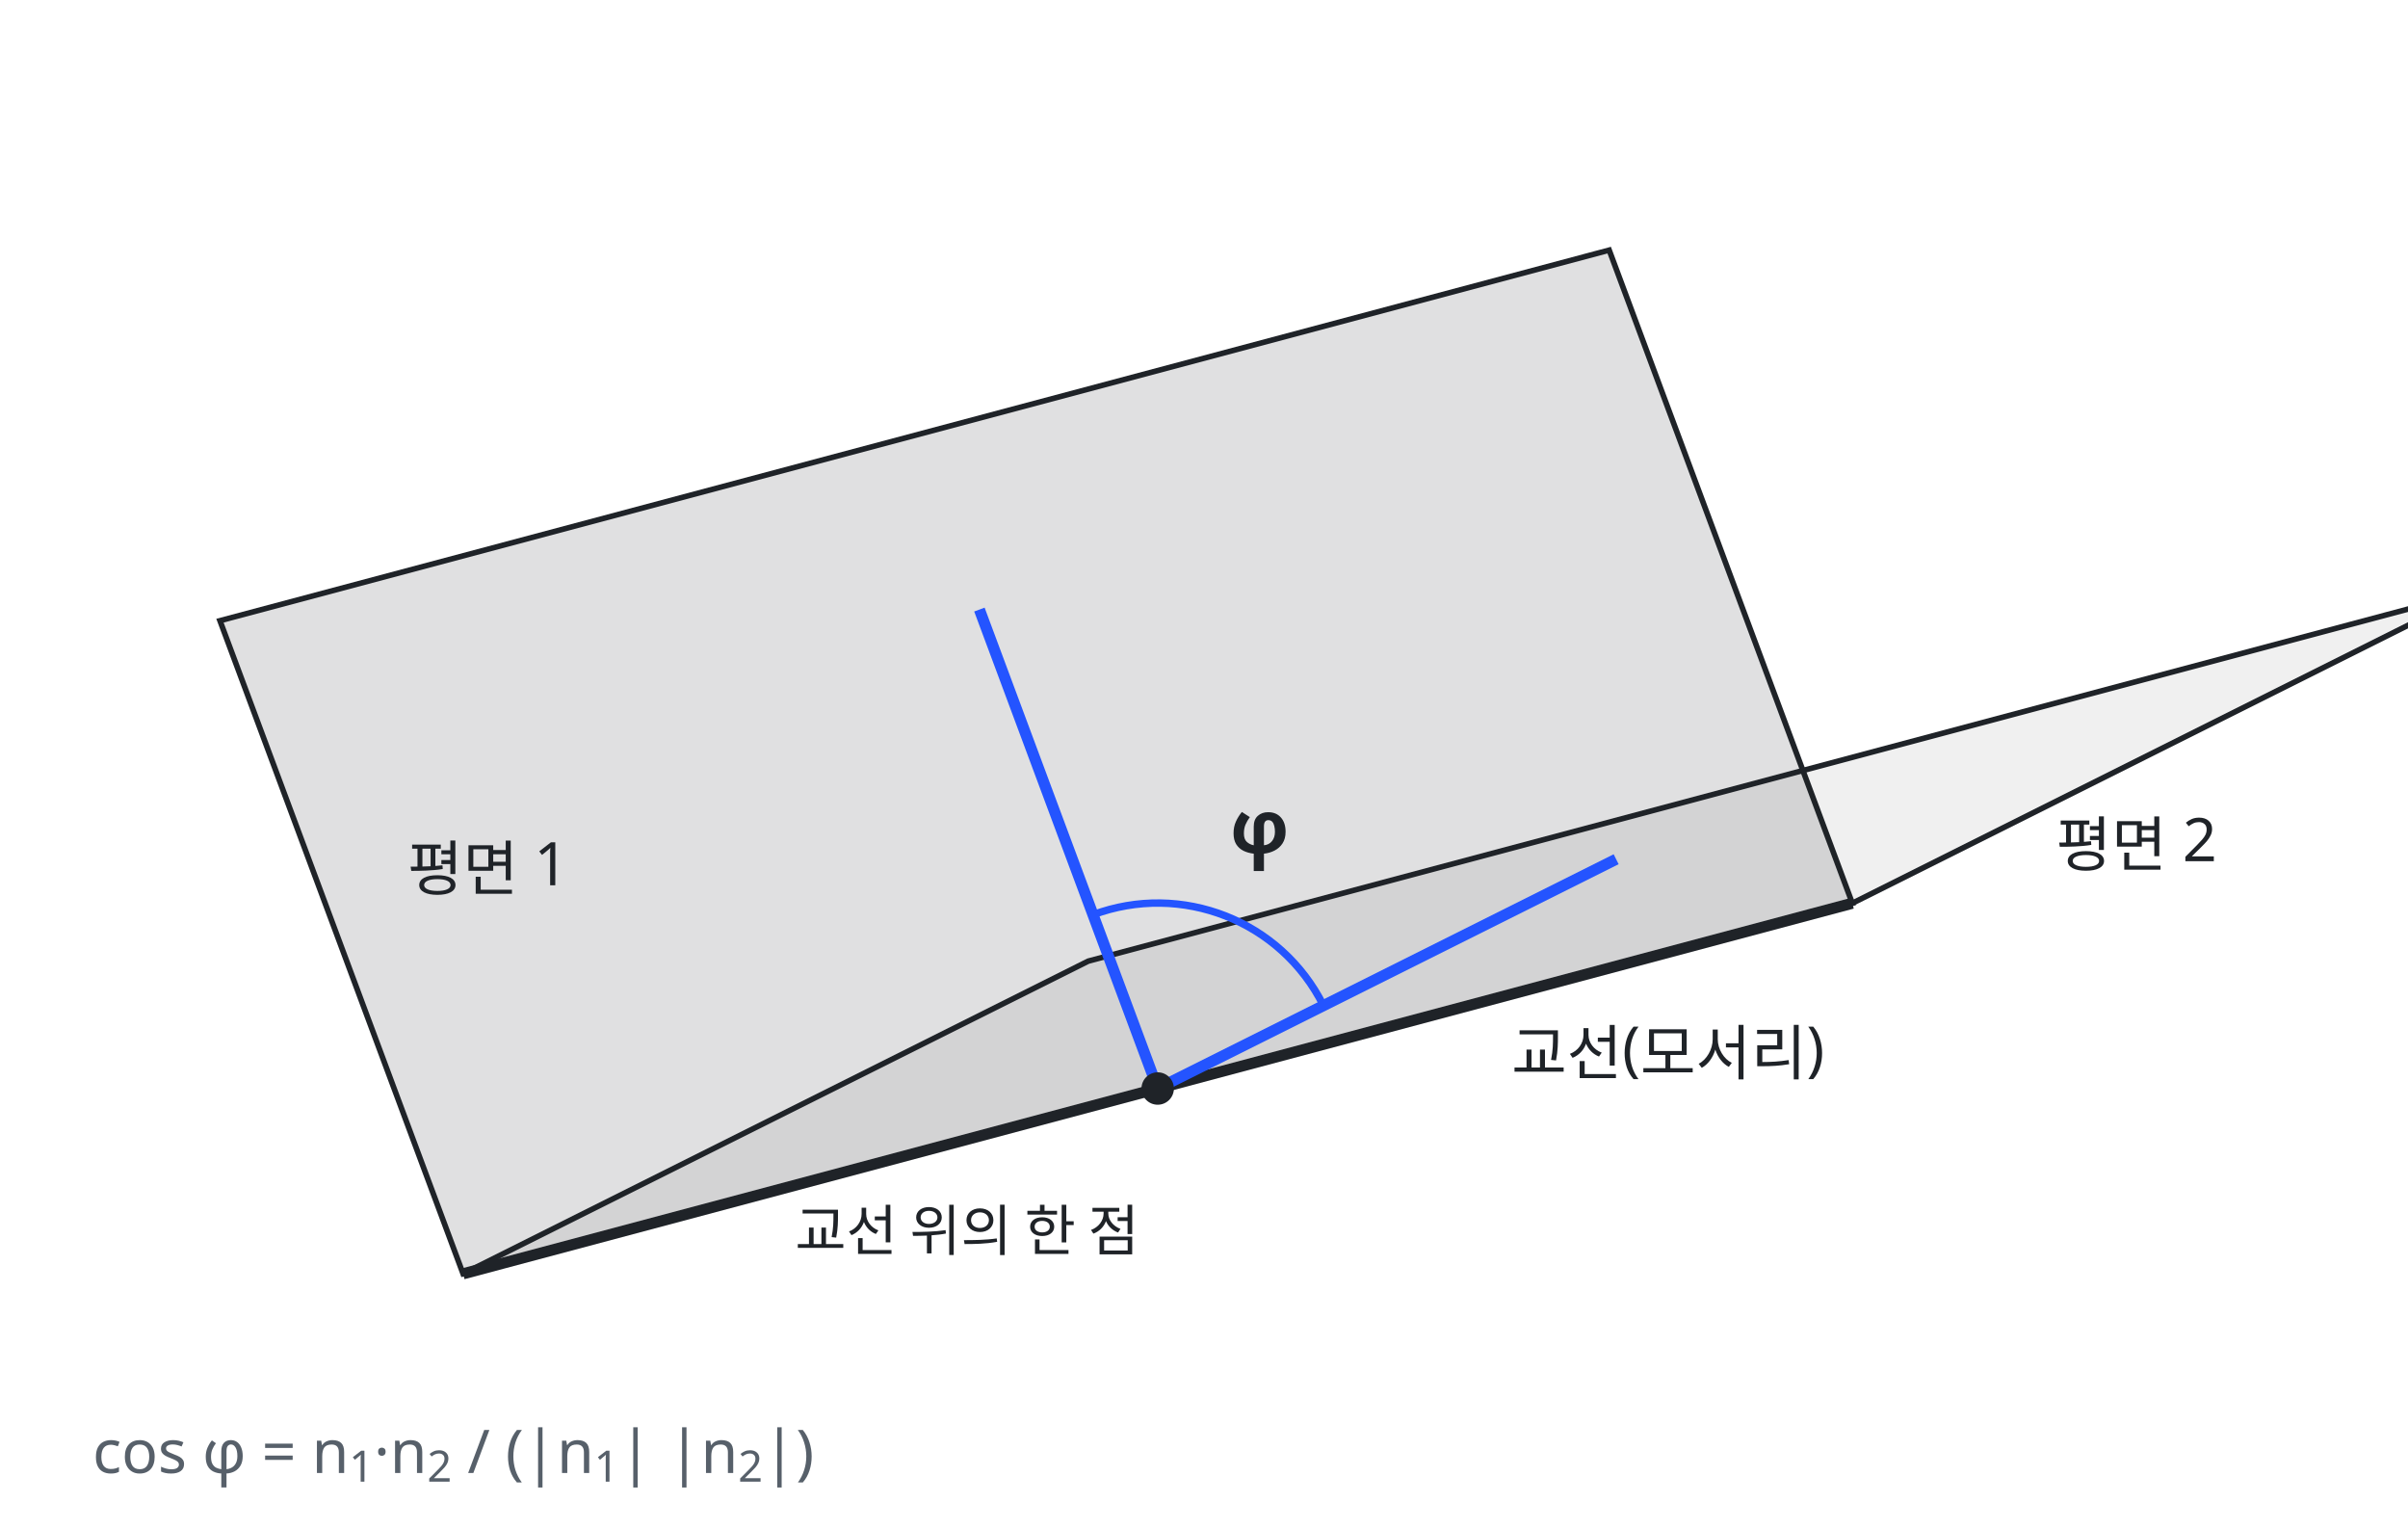
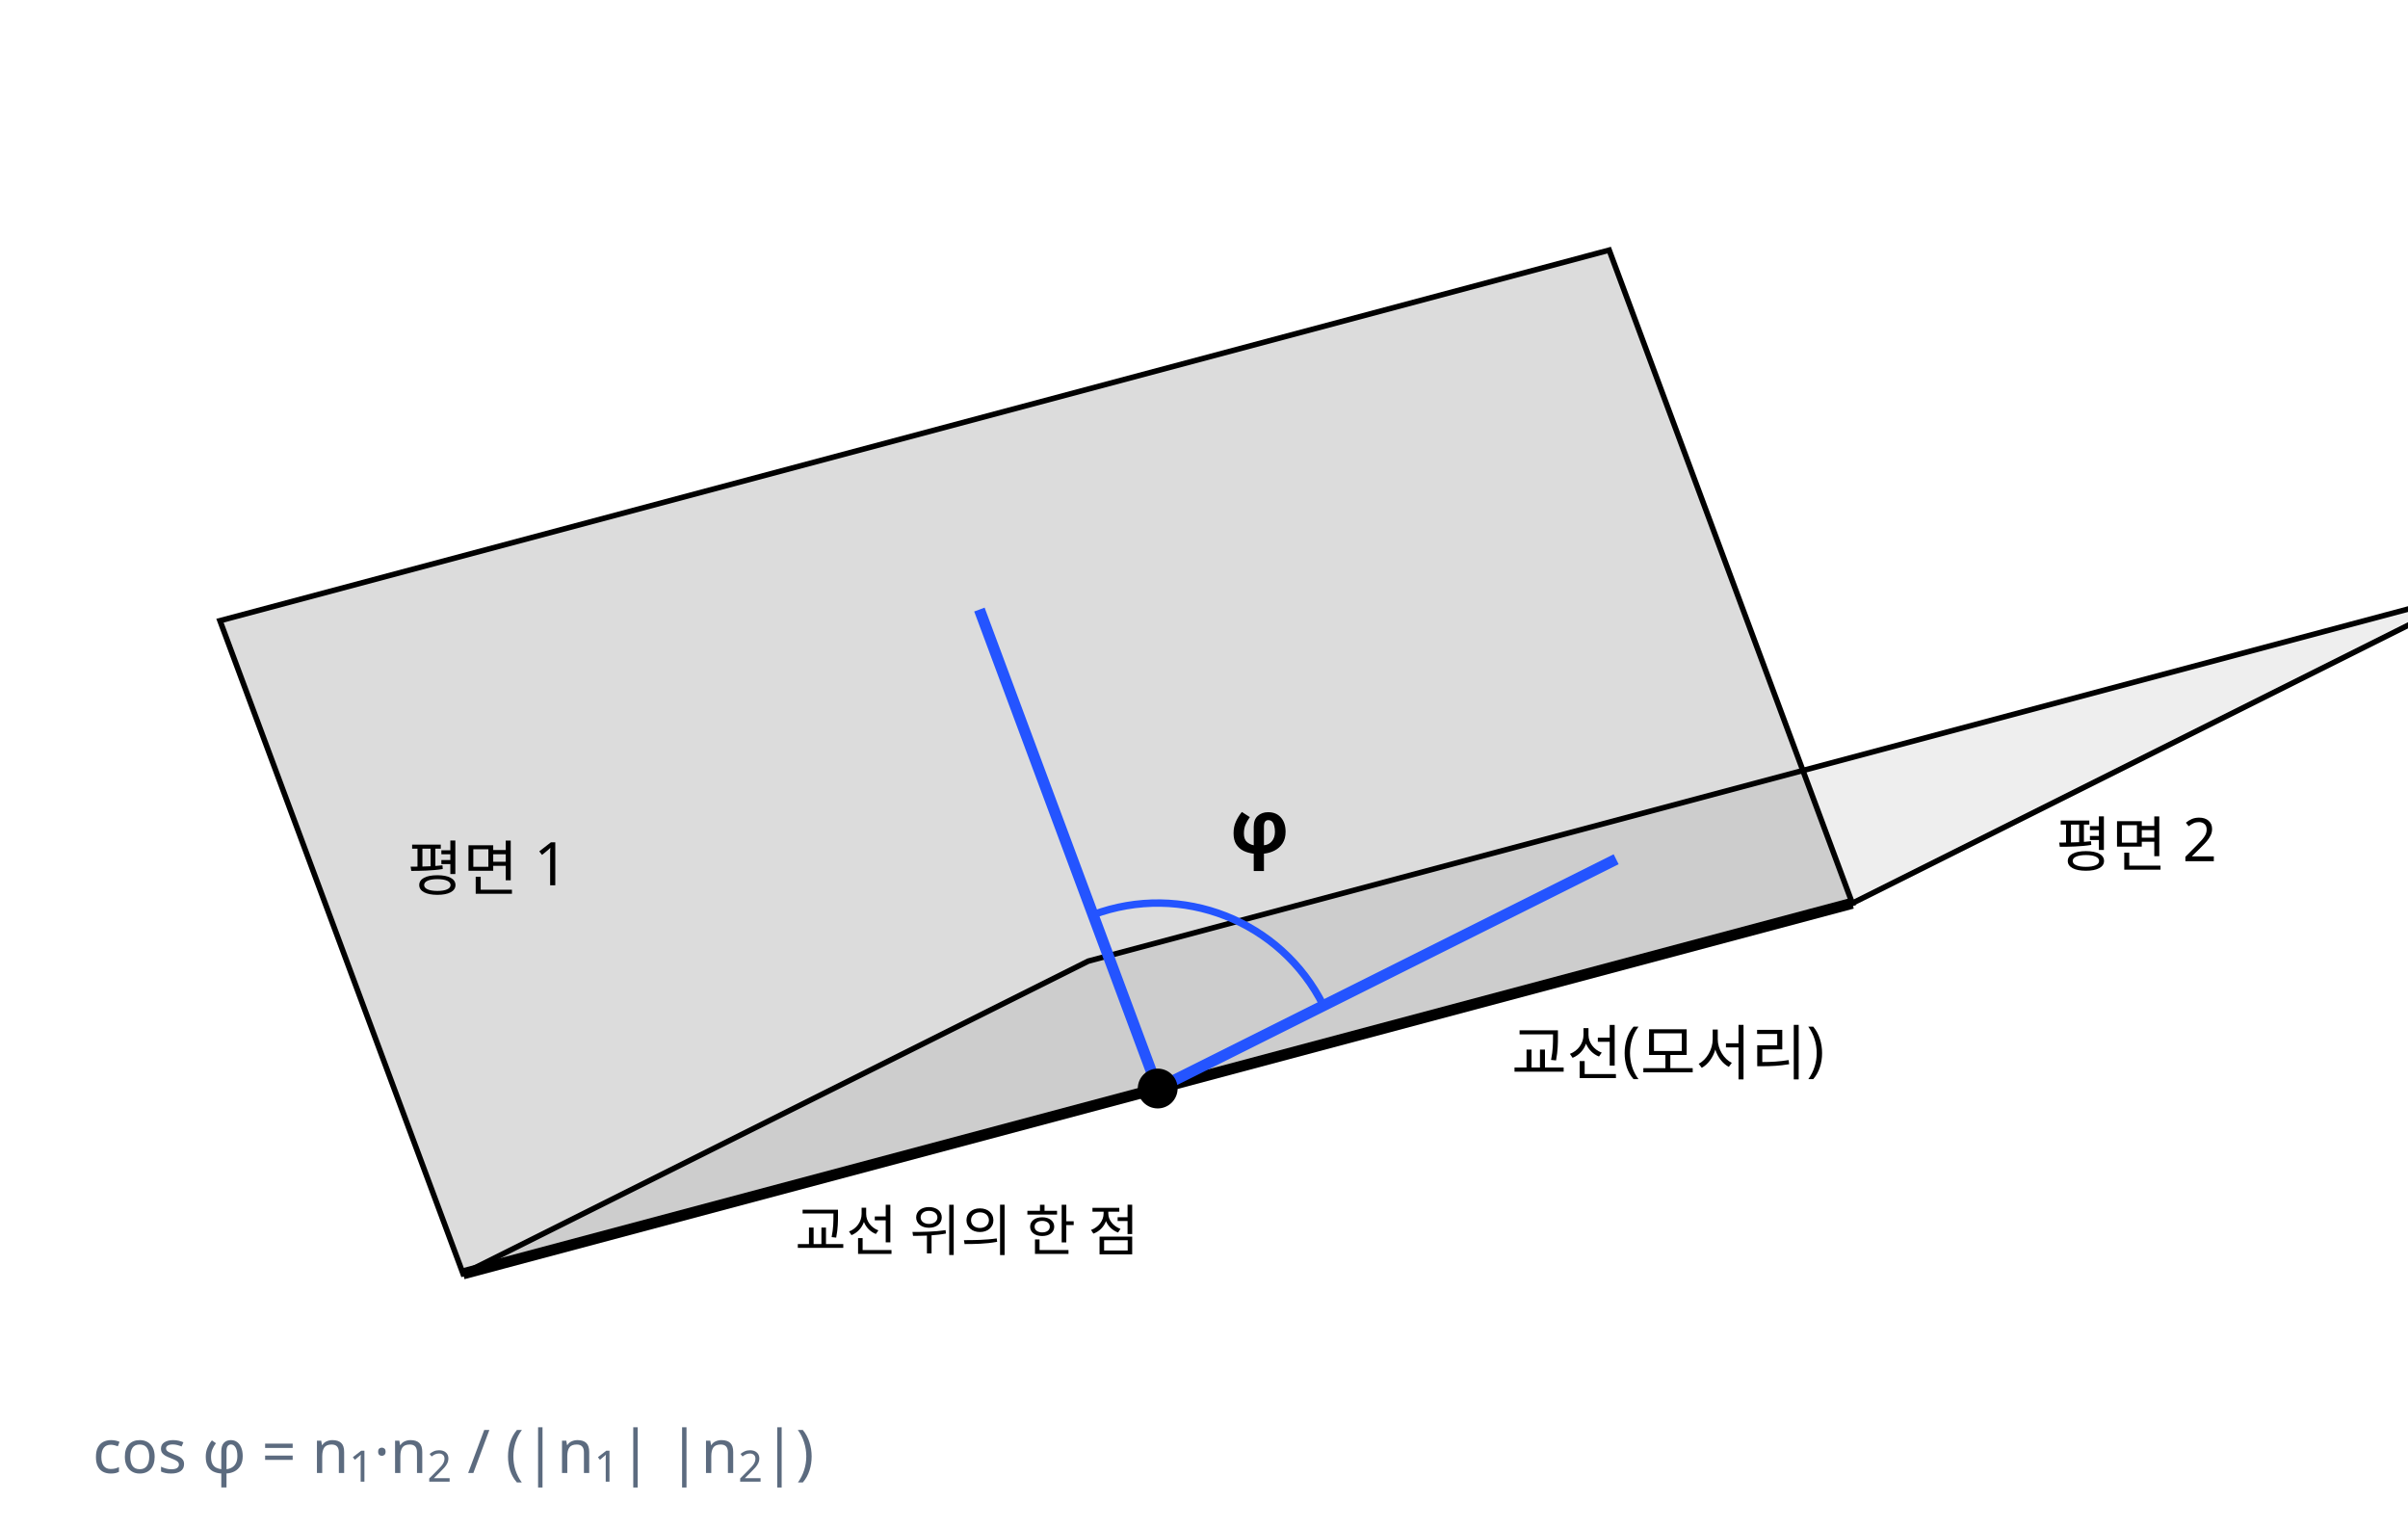
- <svg xmlns="http://www.w3.org/2000/svg" class="illus" viewBox="0 0 520 330" style="max-width:520px;color:var(--text,#1f2328)" role="img" aria-label="이면각: 두 평면이 교선을 따라 이루는 각" font-family="'Pretendard','Noto Sans KR','Apple SD Gothic Neo',sans-serif" font-size="13" fill="currentColor">
-   <defs>
-     <marker id="dihedral-angle-ar" viewBox="0 0 10 10" refX="9" refY="5" markerWidth="7" markerHeight="7" orient="auto-start-reverse">
-       <path d="M0,0L10,5L0,10z" fill="currentColor" />
-     </marker>
-   </defs>
-   <polygon points="100,275 400,195 347.5,54 47.5,134" fill="currentColor" fill-opacity="0.14" stroke="currentColor" stroke-width="1.2" />
-   <polygon points="100,275 400,195 535,127.5 235,207.5" fill="currentColor" fill-opacity="0.07" stroke="currentColor" stroke-width="1.2" />
-   <line x1="100" y1="275" x2="400" y2="195" stroke="currentColor" stroke-width="2.4" />
-   <line x1="250" y1="235" x2="211.5" y2="131.6" style="stroke:var(--accent,#2454ff)" stroke-width="2.4" />
-   <line x1="250" y1="235" x2="349" y2="185.5" style="stroke:var(--accent,#2454ff)" stroke-width="2.4" />
-   <path d="M236,197.5 A40,40 0 0 1 285.8,217.1" fill="none" style="stroke:var(--accent,#2454ff)" stroke-width="1.6" />
-   <text x="272" y="184.2" text-anchor="middle" font-weight="700" font-size="16">φ</text>
+ <svg xmlns="http://www.w3.org/2000/svg" class="si si-illus" viewBox="0 0 520 330" style="max-width:520px;color:var(--si-ink,var(--text,#1f2328))" role="img" aria-labelledby="dihedral-angle-t" font-family="'Pretendard','Noto Sans KR','Apple SD Gothic Neo',sans-serif" font-size="13" fill="currentColor">
+   <defs />
+   <polygon points="100,275 400,195 347.5,54 47.5,134" style="stroke:currentColor;fill:currentColor" stroke-width="1.2" fill-opacity="0.14" />
+   <polygon points="100,275 400,195 535,127.5 235,207.5" style="stroke:currentColor;fill:currentColor" stroke-width="1.2" fill-opacity="0.07" />
+   <line x1="100" y1="275" x2="400" y2="195" style="stroke:currentColor;fill:none" stroke-width="2.4" />
+   <line x1="250" y1="235" x2="211.5" y2="131.6" style="stroke:var(--si-accent,#2454ff);fill:none" stroke-width="2.4" />
+   <line x1="250" y1="235" x2="349" y2="185.5" style="stroke:var(--si-accent,#2454ff);fill:none" stroke-width="2.4" />
+   <path d="M285.8,217.1 A40,40 0 0 0 236,197.5" style="stroke:var(--si-accent,#2454ff);fill:none" stroke-width="1.6" />
+   <text x="272" y="184.2" text-anchor="middle" font-size="16" font-weight="700">φ</text>
  <text x="88" y="192.2">평면 1</text>
  <text x="444" y="187">평면 2</text>
  <text x="394" y="232" text-anchor="end">교선(모서리)</text>
  <text x="246" y="270" text-anchor="end" font-size="12">교선 위의 한 점</text>
-   <circle cx="250" cy="235" r="3.5" fill="currentColor" />
-   <text x="20" y="318" font-size="13" style="fill:var(--muted,#57606a)">cos φ = n<tspan baseline-shift="sub" font-size="72%">1</tspan>·n<tspan baseline-shift="sub" font-size="72%">2</tspan> / (|n<tspan baseline-shift="sub" font-size="72%">1</tspan>| |n<tspan baseline-shift="sub" font-size="72%">2</tspan>|)</text>
+   <circle cx="250" cy="235" r="3.5" style="stroke:currentColor;fill:currentColor" stroke-width="1.6" />
+   <text x="20" y="318" style="fill:var(--si-general,#5c6b7f)">cos φ = n<tspan baseline-shift="sub" font-size="72%">1</tspan>·n<tspan baseline-shift="sub" font-size="72%">2</tspan> / (|n<tspan baseline-shift="sub" font-size="72%">1</tspan>| |n<tspan baseline-shift="sub" font-size="72%">2</tspan>|)</text>
</svg>
